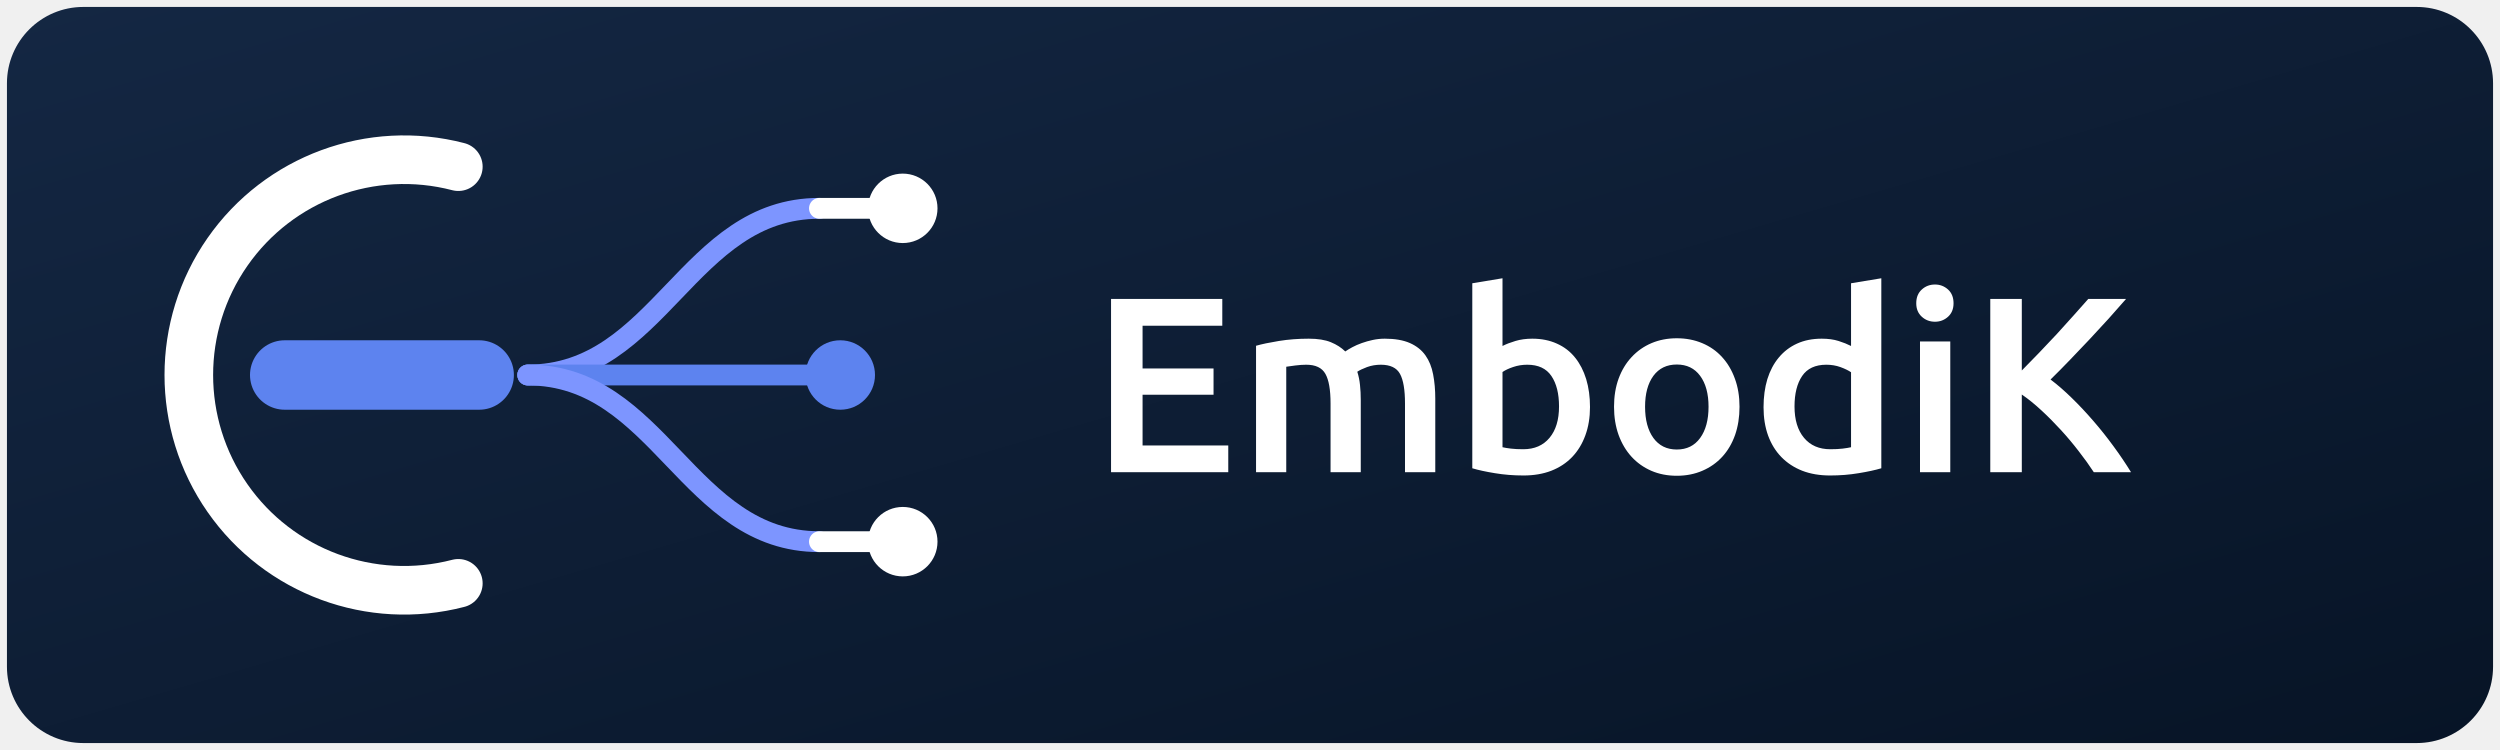
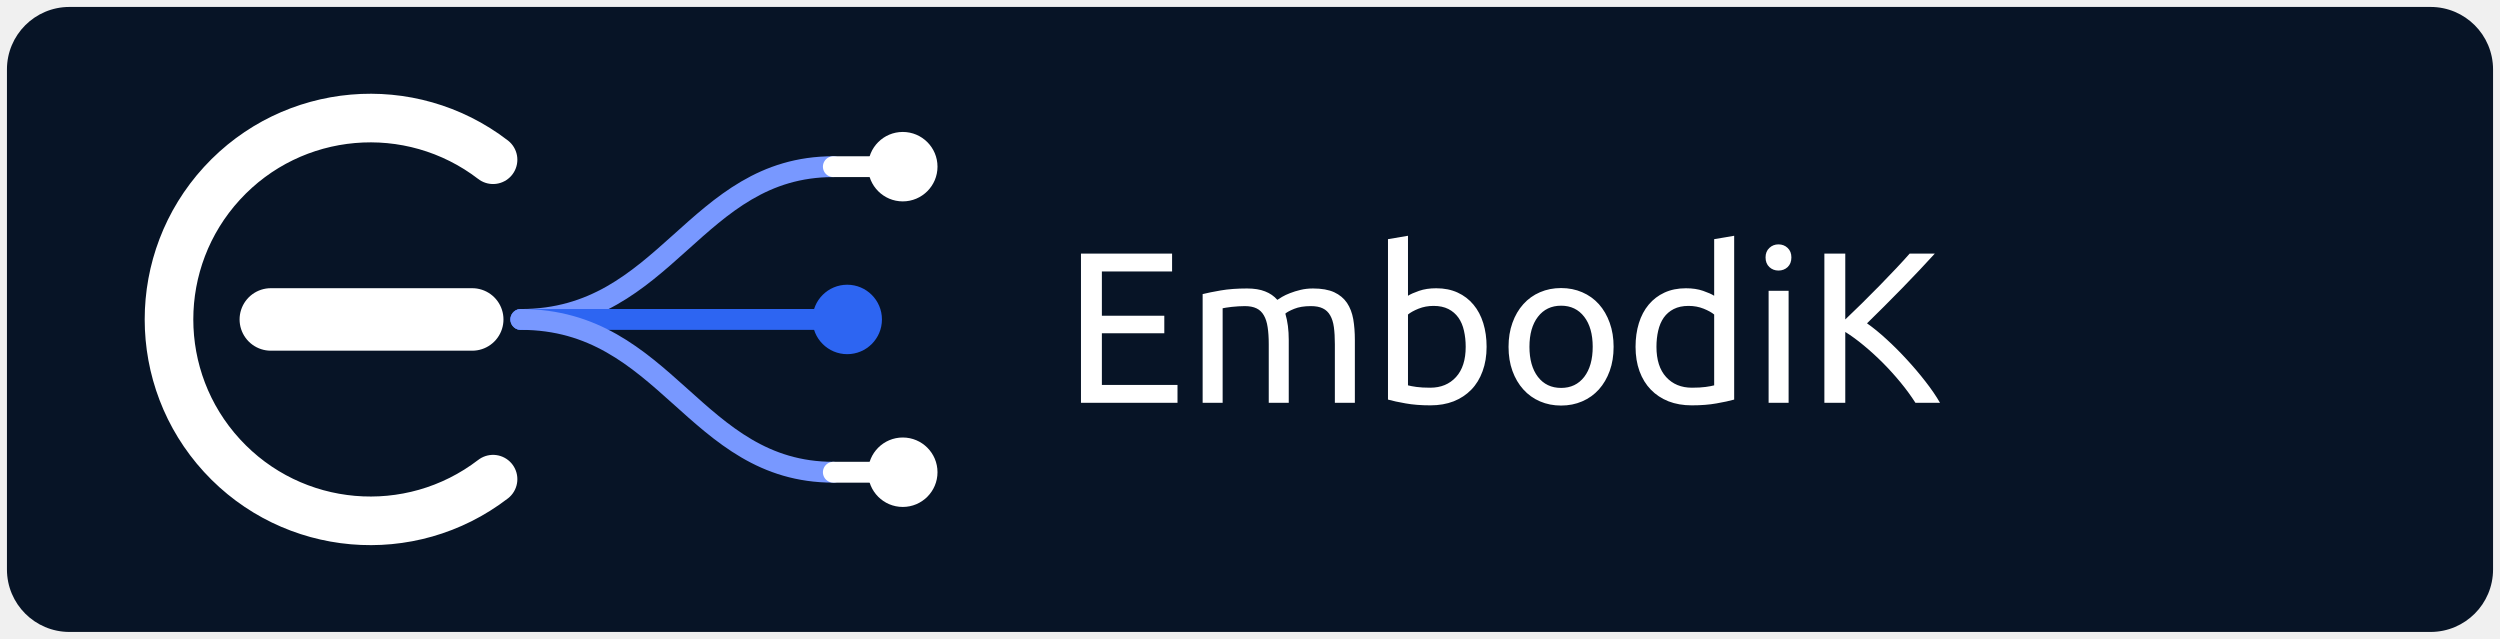
- <svg xmlns="http://www.w3.org/2000/svg" viewBox="0 0 360 108" role="img" aria-labelledby="title desc">
-   <defs>
-     <linearGradient id="bg" x1="0" x2="1" y1="0" y2="1">
-       <stop offset="0" stop-color="#142743" />
-       <stop offset="1" stop-color="#071426" />
-     </linearGradient>
-   </defs>
-   <rect x="1" y="1" width="358" height="106" rx="11" fill="url(#bg)" />
+ <svg xmlns="http://www.w3.org/2000/svg" viewBox="0 0 360 92" role="img" aria-labelledby="title desc">
+   <rect x="1" y="1" width="358" height="90" rx="9" fill="#071426" />
  <g fill="none" stroke-linecap="round" stroke-linejoin="round">
-     <path d="M66 24a31 31 0 1 0 0 60" stroke="#ffffff" stroke-width="7" />
-     <path d="M41 54h28" stroke="#5d83ef" stroke-width="10" />
-     <path d="M76 54c19 0 23-24 42-24" stroke="#7d95ff" stroke-width="3" />
-     <path d="M76 54h42" stroke="#5d83ef" stroke-width="3" />
-     <path d="M76 54c19 0 23 24 42 24" stroke="#7d95ff" stroke-width="3" />
-     <path d="M118 30h10" stroke="#ffffff" stroke-width="3" />
-     <path d="M118 78h10" stroke="#ffffff" stroke-width="3" />
+     <path d="M71 23a29 29 0 1 0 0 46" stroke="#ffffff" stroke-width="7" />
+     <path d="M39 46h29" stroke="#ffffff" stroke-width="9" />
+     <path d="M75 46c21 0 25-22 45-22" stroke="#7898ff" stroke-width="3" />
+     <path d="M75 46h45" stroke="#2d65f2" stroke-width="3" />
+     <path d="M75 46c21 0 25 22 45 22" stroke="#7898ff" stroke-width="3" />
+     <path d="M120 24h8" stroke="#ffffff" stroke-width="3" />
+     <path d="M120 68h8" stroke="#ffffff" stroke-width="3" />
  </g>
-   <circle cx="70" cy="54" r="3.2" fill="#5d83ef" />
-   <circle cx="130" cy="30" r="5" fill="#ffffff" />
-   <circle cx="121" cy="54" r="5" fill="#5d83ef" />
-   <circle cx="130" cy="78" r="5" fill="#ffffff" />
-   <path fill="#ffffff" transform="translate(157 68) scale(1 -1)" d="M2.99,0 L2.99,24.95 L19.01,24.95 L19.01,21.09 L7.53,21.09 L7.53,14.94 L17.75,14.94 L17.75,11.16 L7.53,11.16 L7.53,3.85 L19.87,3.85 L19.87,0 L2.99,0 Z M34.6,9.9 Q34.6,12.85 33.86,14.16 Q33.12,15.48 31.1,15.48 Q30.38,15.48 29.52,15.37 Q28.66,15.27 28.22,15.19 L28.22,0 L23.87,0 L23.87,18.21 Q25.13,18.57 27.16,18.9 Q29.2,19.23 31.46,19.23 Q33.41,19.23 34.65,18.72 Q35.89,18.21 36.72,17.39 Q37.12,17.67 37.73,18 Q38.34,18.33 39.1,18.6 Q39.85,18.87 40.69,19.05 Q41.54,19.23 42.41,19.23 Q44.6,19.23 46.03,18.6 Q47.45,17.97 48.26,16.83 Q49.07,15.69 49.37,14.09 Q49.68,12.49 49.68,10.59 L49.68,0 L45.32,0 L45.32,9.9 Q45.32,12.85 44.6,14.16 Q43.88,15.48 41.83,15.48 Q40.79,15.48 39.85,15.14 Q38.92,14.79 38.45,14.47 Q38.74,13.57 38.84,12.56 Q38.95,11.55 38.95,10.41 L38.95,0 L34.6,0 L34.6,9.9 Z M67.5,9.47 Q67.5,12.24 66.4,13.86 Q65.3,15.48 62.93,15.48 Q61.85,15.48 60.89,15.15 Q59.94,14.83 59.36,14.43 L59.36,3.6 Q59.83,3.49 60.57,3.4 Q61.31,3.31 62.35,3.31 Q64.76,3.31 66.13,4.95 Q67.5,6.59 67.5,9.47 Z M71.96,9.39 Q71.96,7.13 71.29,5.31 Q70.63,3.49 69.39,2.19 Q68.15,0.9 66.38,0.21 Q64.62,-0.47 62.39,-0.47 Q60.23,-0.47 58.27,-0.14 Q56.3,0.18 55.01,0.57 L55.01,27.21 L59.36,27.93 L59.36,18.18 Q60.12,18.57 61.22,18.9 Q62.32,19.23 63.65,19.23 Q65.63,19.23 67.19,18.52 Q68.76,17.82 69.8,16.52 Q70.85,15.23 71.41,13.41 Q71.96,11.59 71.96,9.39 Z M93.49,9.43 Q93.49,7.2 92.85,5.36 Q92.2,3.53 91.01,2.23 Q89.82,0.93 88.14,0.21 Q86.47,-0.51 84.46,-0.51 Q82.44,-0.51 80.78,0.21 Q79.13,0.93 77.94,2.23 Q76.75,3.53 76.08,5.36 Q75.42,7.2 75.42,9.43 Q75.42,11.67 76.08,13.48 Q76.75,15.3 77.96,16.59 Q79.17,17.89 80.82,18.59 Q82.48,19.29 84.46,19.29 Q86.44,19.29 88.11,18.59 Q89.79,17.89 90.97,16.59 Q92.16,15.3 92.82,13.48 Q93.49,11.67 93.49,9.43 Z M89.03,9.43 Q89.03,12.24 87.82,13.88 Q86.62,15.51 84.46,15.51 Q82.3,15.51 81.09,13.88 Q79.89,12.24 79.89,9.43 Q79.89,6.59 81.09,4.93 Q82.3,3.27 84.46,3.27 Q86.62,3.27 87.82,4.93 Q89.03,6.59 89.03,9.43 Z M101.41,9.47 Q101.41,6.59 102.78,4.95 Q104.15,3.31 106.56,3.31 Q107.61,3.31 108.34,3.4 Q109.08,3.49 109.55,3.6 L109.55,14.4 Q108.97,14.79 108.02,15.14 Q107.07,15.48 105.99,15.48 Q103.61,15.48 102.51,13.86 Q101.41,12.24 101.41,9.47 Z M113.91,0.57 Q112.61,0.18 110.64,-0.14 Q108.69,-0.47 106.53,-0.47 Q104.29,-0.47 102.53,0.21 Q100.77,0.9 99.52,2.18 Q98.28,3.45 97.61,5.27 Q96.95,7.09 96.95,9.36 Q96.95,11.59 97.5,13.41 Q98.07,15.23 99.15,16.52 Q100.23,17.82 101.77,18.52 Q103.32,19.23 105.33,19.23 Q106.71,19.23 107.75,18.9 Q108.79,18.57 109.55,18.18 L109.55,27.21 L113.91,27.93 L113.91,0.57 Z M123.84,0 L119.48,0 L119.48,18.83 L123.84,18.83 L123.84,0 Z M124.31,24.33 Q124.31,23.11 123.52,22.39 Q122.72,21.67 121.64,21.67 Q120.53,21.67 119.74,22.39 Q118.94,23.11 118.94,24.33 Q118.94,25.59 119.74,26.31 Q120.53,27.03 121.64,27.03 Q122.72,27.03 123.52,26.31 Q124.31,25.59 124.31,24.33 Z M144.51,0 Q143.57,1.44 142.34,3.02 Q141.12,4.61 139.77,6.08 Q138.42,7.56 136.98,8.89 Q135.54,10.23 134.14,11.19 L134.14,0 L129.6,0 L129.6,24.95 L134.14,24.95 L134.14,14.65 Q135.33,15.84 136.62,17.19 Q137.92,18.54 139.2,19.92 Q140.47,21.31 141.63,22.61 Q142.78,23.91 143.71,24.95 L149.15,24.95 Q147.96,23.58 146.63,22.1 Q145.3,20.63 143.89,19.13 Q142.49,17.64 141.06,16.16 Q139.65,14.69 138.28,13.35 Q139.79,12.21 141.35,10.68 Q142.92,9.15 144.43,7.4 Q145.95,5.65 147.33,3.76 Q148.72,1.87 149.87,0 L144.51,0 Z" />
+   <circle cx="69" cy="46" r="3.4" fill="#ffffff" />
+   <circle cx="130" cy="24" r="5" fill="#ffffff" />
+   <circle cx="122" cy="46" r="5" fill="#2d65f2" />
+   <circle cx="130" cy="68" r="5" fill="#ffffff" />
+   <path fill="#ffffff" transform="translate(153 58) scale(1 -1)" d="M2.66,0 L2.66,21.48 L15.78,21.48 L15.78,18.91 L5.67,18.91 L5.67,12.53 L14.66,12.53 L14.66,10.01 L5.67,10.01 L5.67,2.57 L16.56,2.57 L16.56,0 L2.66,0 Z M20.18,15.65 Q21.17,15.9 22.8,16.18 Q24.43,16.46 26.57,16.46 Q28.12,16.46 29.17,16.04 Q30.23,15.63 30.94,14.82 Q31.16,14.97 31.62,15.25 Q32.09,15.53 32.77,15.79 Q33.45,16.06 34.29,16.26 Q35.12,16.46 36.08,16.46 Q37.94,16.46 39.12,15.92 Q40.3,15.37 40.97,14.38 Q41.63,13.39 41.87,12.03 Q42.1,10.67 42.1,9.05 L42.1,0 L39.22,0 L39.22,8.43 Q39.22,9.86 39.08,10.88 Q38.94,11.91 38.55,12.58 Q38.16,13.27 37.49,13.59 Q36.83,13.92 35.77,13.92 Q34.32,13.92 33.37,13.53 Q32.43,13.15 32.09,12.84 Q32.33,12.03 32.46,11.06 Q32.58,10.1 32.58,9.05 L32.58,0 L29.7,0 L29.7,8.43 Q29.7,9.86 29.54,10.88 Q29.39,11.91 29,12.58 Q28.61,13.27 27.95,13.59 Q27.28,13.92 26.26,13.92 Q25.82,13.92 25.33,13.89 Q24.83,13.86 24.38,13.81 Q23.93,13.77 23.56,13.7 Q23.19,13.64 23.06,13.61 L23.06,0 L20.18,0 L20.18,15.65 Z M49.75,15.41 Q50.28,15.75 51.35,16.12 Q52.42,16.49 53.82,16.49 Q55.55,16.49 56.9,15.87 Q58.25,15.25 59.18,14.13 Q60.11,13.02 60.59,11.47 Q61.07,9.92 61.07,8.06 Q61.07,6.11 60.49,4.54 Q59.92,2.97 58.87,1.89 Q57.81,0.8 56.33,0.21 Q54.84,-0.37 52.98,-0.37 Q50.96,-0.37 49.41,-0.09 Q47.86,0.18 46.87,0.46 L46.87,23.56 L49.75,24.05 L49.75,15.41 Z M49.75,2.51 Q50.19,2.39 50.98,2.28 Q51.77,2.17 52.95,2.17 Q55.27,2.17 56.67,3.71 Q58.06,5.24 58.06,8.06 Q58.06,9.3 57.81,10.38 Q57.57,11.47 57.01,12.26 Q56.45,13.05 55.57,13.5 Q54.68,13.95 53.44,13.95 Q52.27,13.95 51.27,13.55 Q50.28,13.15 49.75,12.71 L49.75,2.51 Z M79.36,8.06 Q79.36,6.14 78.8,4.59 Q78.24,3.04 77.24,1.92 Q76.23,0.8 74.83,0.2 Q73.44,-0.4 71.8,-0.4 Q70.15,-0.4 68.76,0.2 Q67.36,0.8 66.36,1.92 Q65.35,3.04 64.79,4.59 Q64.23,6.14 64.23,8.06 Q64.23,9.95 64.79,11.51 Q65.35,13.08 66.36,14.2 Q67.36,15.32 68.76,15.92 Q70.15,16.52 71.8,16.52 Q73.44,16.52 74.83,15.92 Q76.23,15.32 77.24,14.2 Q78.24,13.08 78.8,11.51 Q79.36,9.95 79.36,8.06 Z M76.35,8.06 Q76.35,10.79 75.13,12.38 Q73.9,13.98 71.8,13.98 Q69.69,13.98 68.46,12.38 Q67.24,10.79 67.24,8.06 Q67.24,5.33 68.46,3.73 Q69.69,2.14 71.8,2.14 Q73.9,2.14 75.13,3.73 Q76.35,5.33 76.35,8.06 Z M93.84,12.71 Q93.31,13.15 92.32,13.55 Q91.33,13.95 90.15,13.95 Q88.91,13.95 88.02,13.5 Q87.14,13.05 86.58,12.26 Q86.03,11.47 85.78,10.38 Q85.53,9.3 85.53,8.06 Q85.53,5.24 86.92,3.71 Q88.32,2.17 90.64,2.17 Q91.82,2.17 92.61,2.28 Q93.4,2.39 93.84,2.51 L93.84,12.71 Z M93.84,23.56 L96.72,24.05 L96.72,0.46 Q95.73,0.18 94.18,-0.09 Q92.63,-0.37 90.61,-0.37 Q88.75,-0.37 87.26,0.21 Q85.78,0.8 84.72,1.89 Q83.67,2.97 83.09,4.54 Q82.52,6.11 82.52,8.06 Q82.52,9.92 83,11.47 Q83.48,13.02 84.41,14.13 Q85.34,15.25 86.69,15.87 Q88.04,16.49 89.78,16.49 Q91.17,16.49 92.24,16.12 Q93.31,15.75 93.84,15.41 L93.84,23.56 Z M104.56,0 L101.68,0 L101.68,16.12 L104.56,16.12 L104.56,0 Z M103.1,19.04 Q102.33,19.04 101.79,19.54 Q101.24,20.06 101.24,20.93 Q101.24,21.79 101.79,22.3 Q102.33,22.81 103.1,22.81 Q103.88,22.81 104.42,22.3 Q104.96,21.79 104.96,20.93 Q104.96,20.06 104.42,19.54 Q103.88,19.04 103.1,19.04 Z M125.61,21.48 Q124.65,20.43 123.44,19.14 Q122.23,17.85 120.92,16.51 Q119.6,15.16 118.3,13.86 Q116.99,12.55 115.85,11.44 Q117.18,10.51 118.67,9.14 Q120.16,7.78 121.58,6.23 Q123.01,4.68 124.26,3.07 Q125.52,1.46 126.36,0 L122.82,0 Q121.89,1.46 120.68,2.93 Q119.47,4.4 118.13,5.75 Q116.78,7.1 115.4,8.24 Q114.02,9.39 112.72,10.2 L112.72,0 L109.71,0 L109.71,21.48 L112.72,21.48 L112.72,12 Q113.8,13.02 115.1,14.3 Q116.41,15.59 117.68,16.89 Q118.95,18.2 120.08,19.39 Q121.21,20.59 121.99,21.48 L125.61,21.48 Z" />
</svg>
